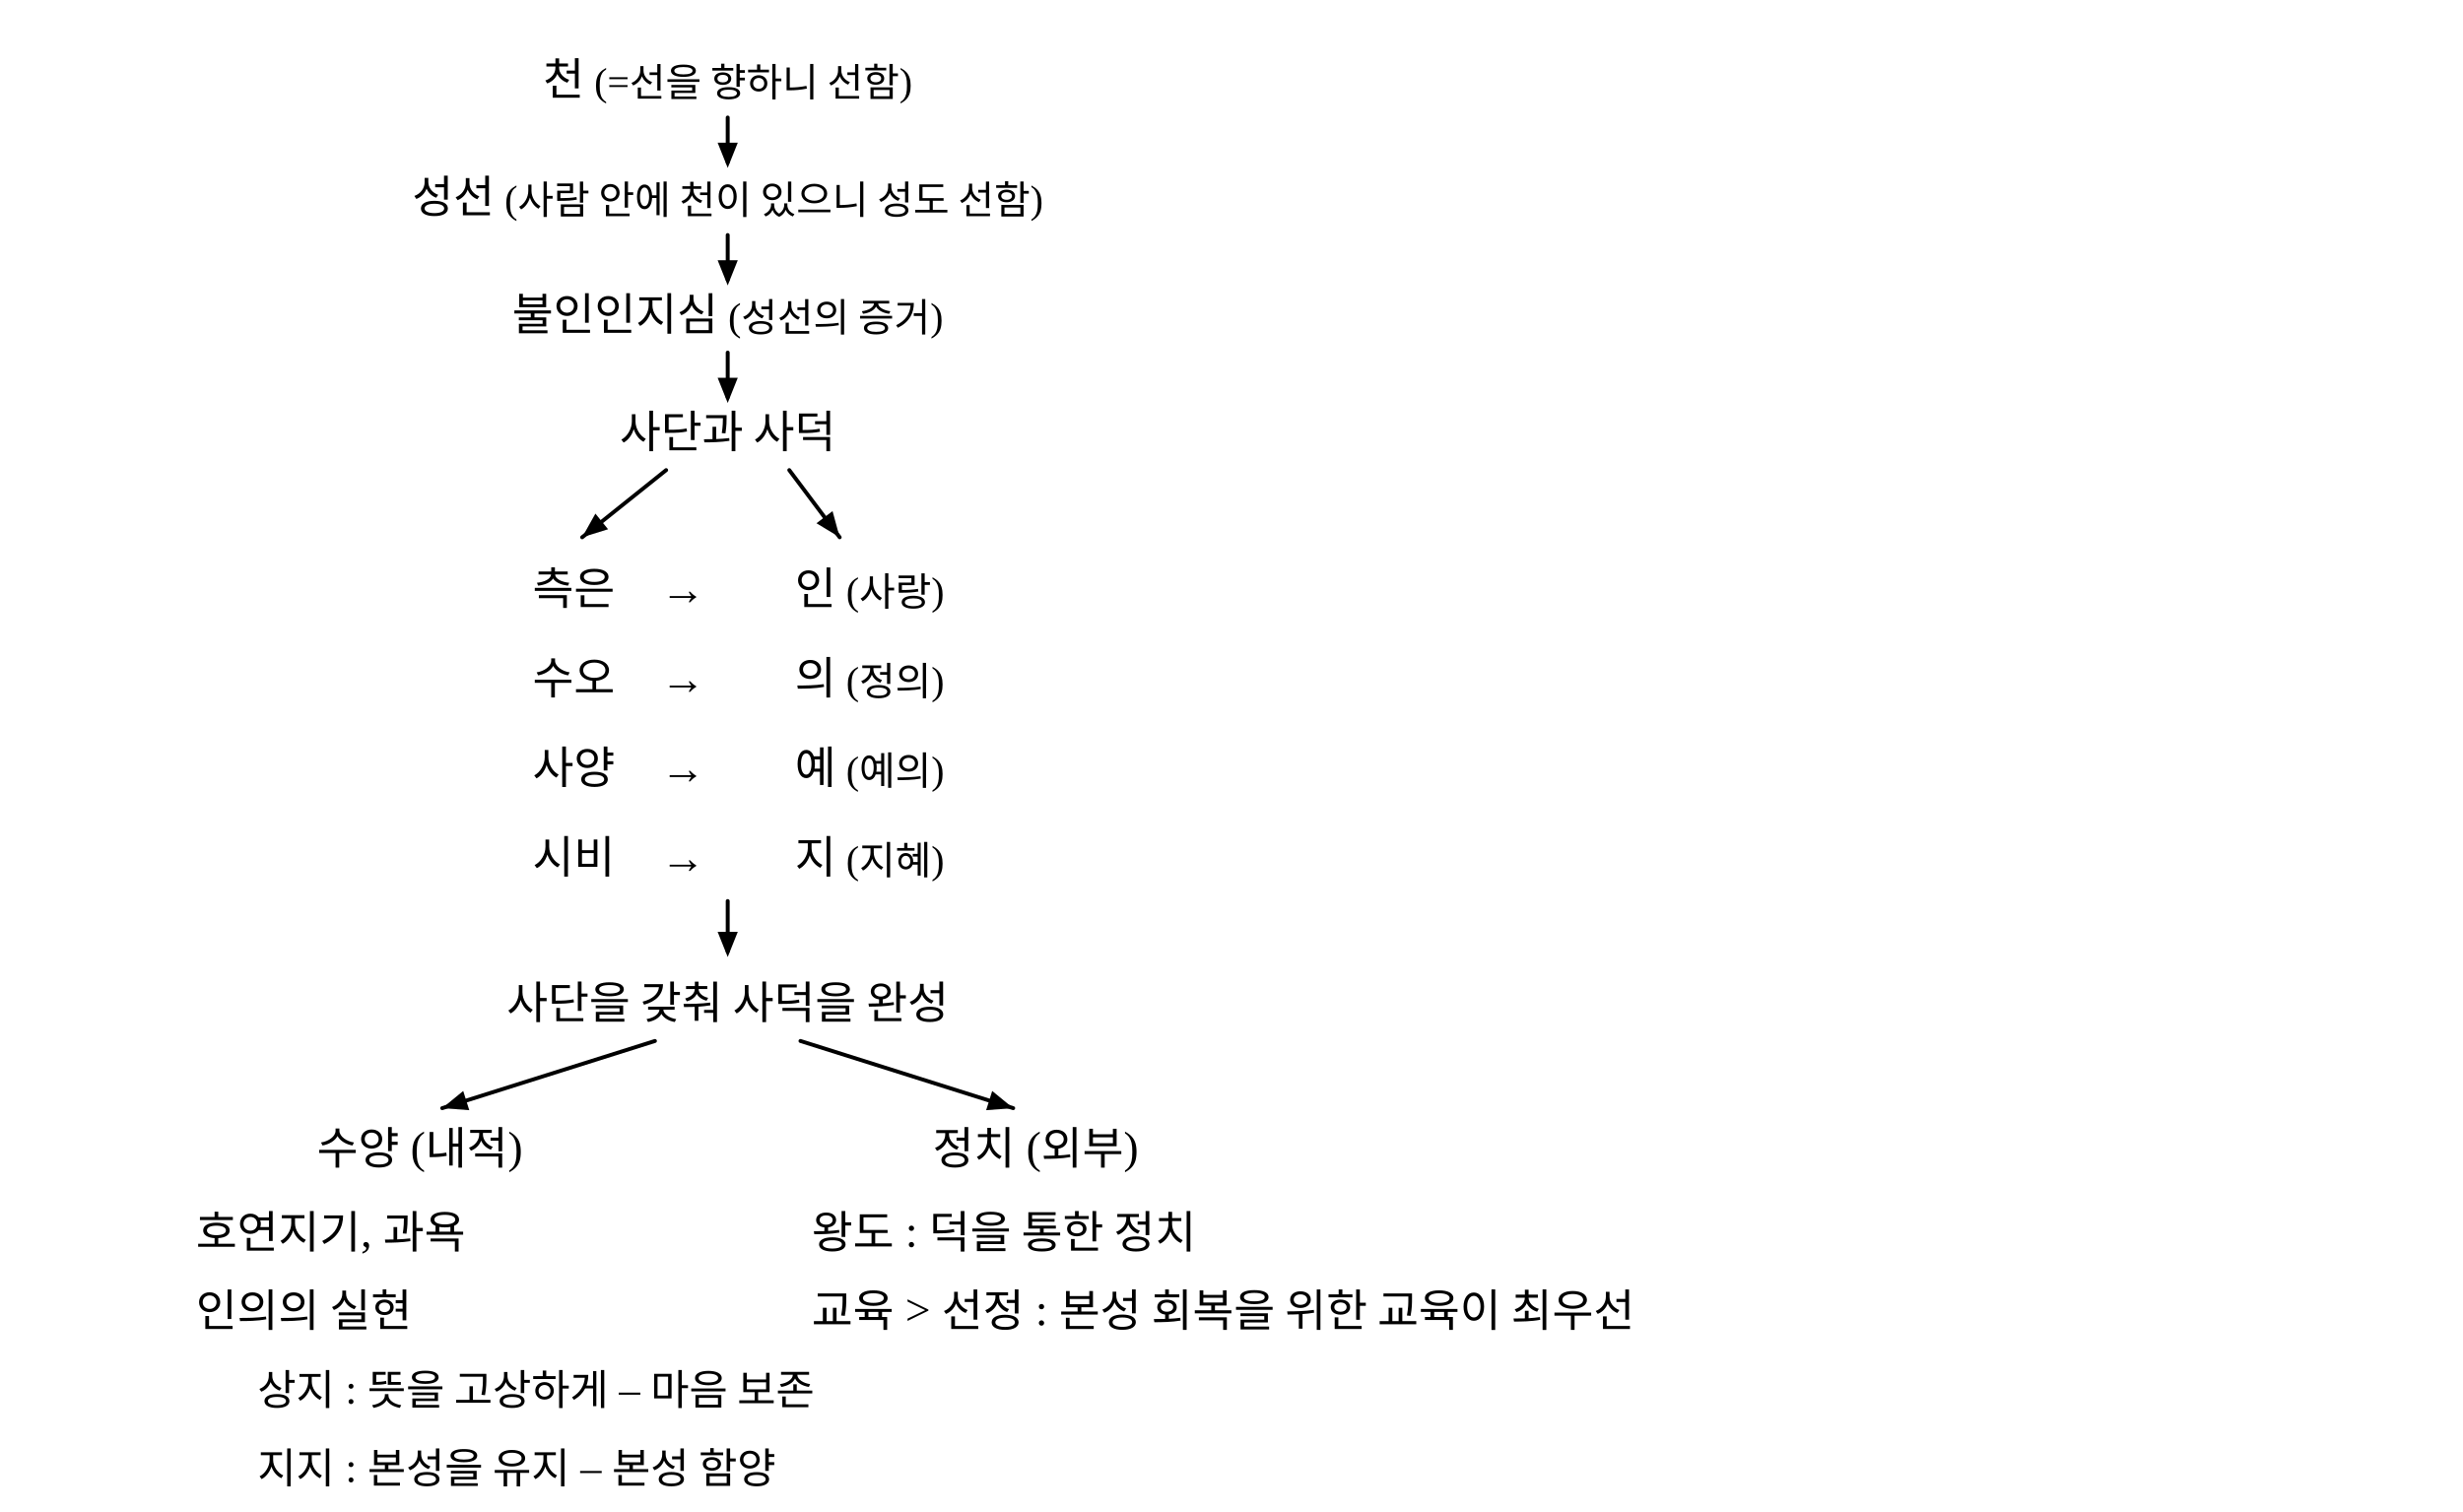
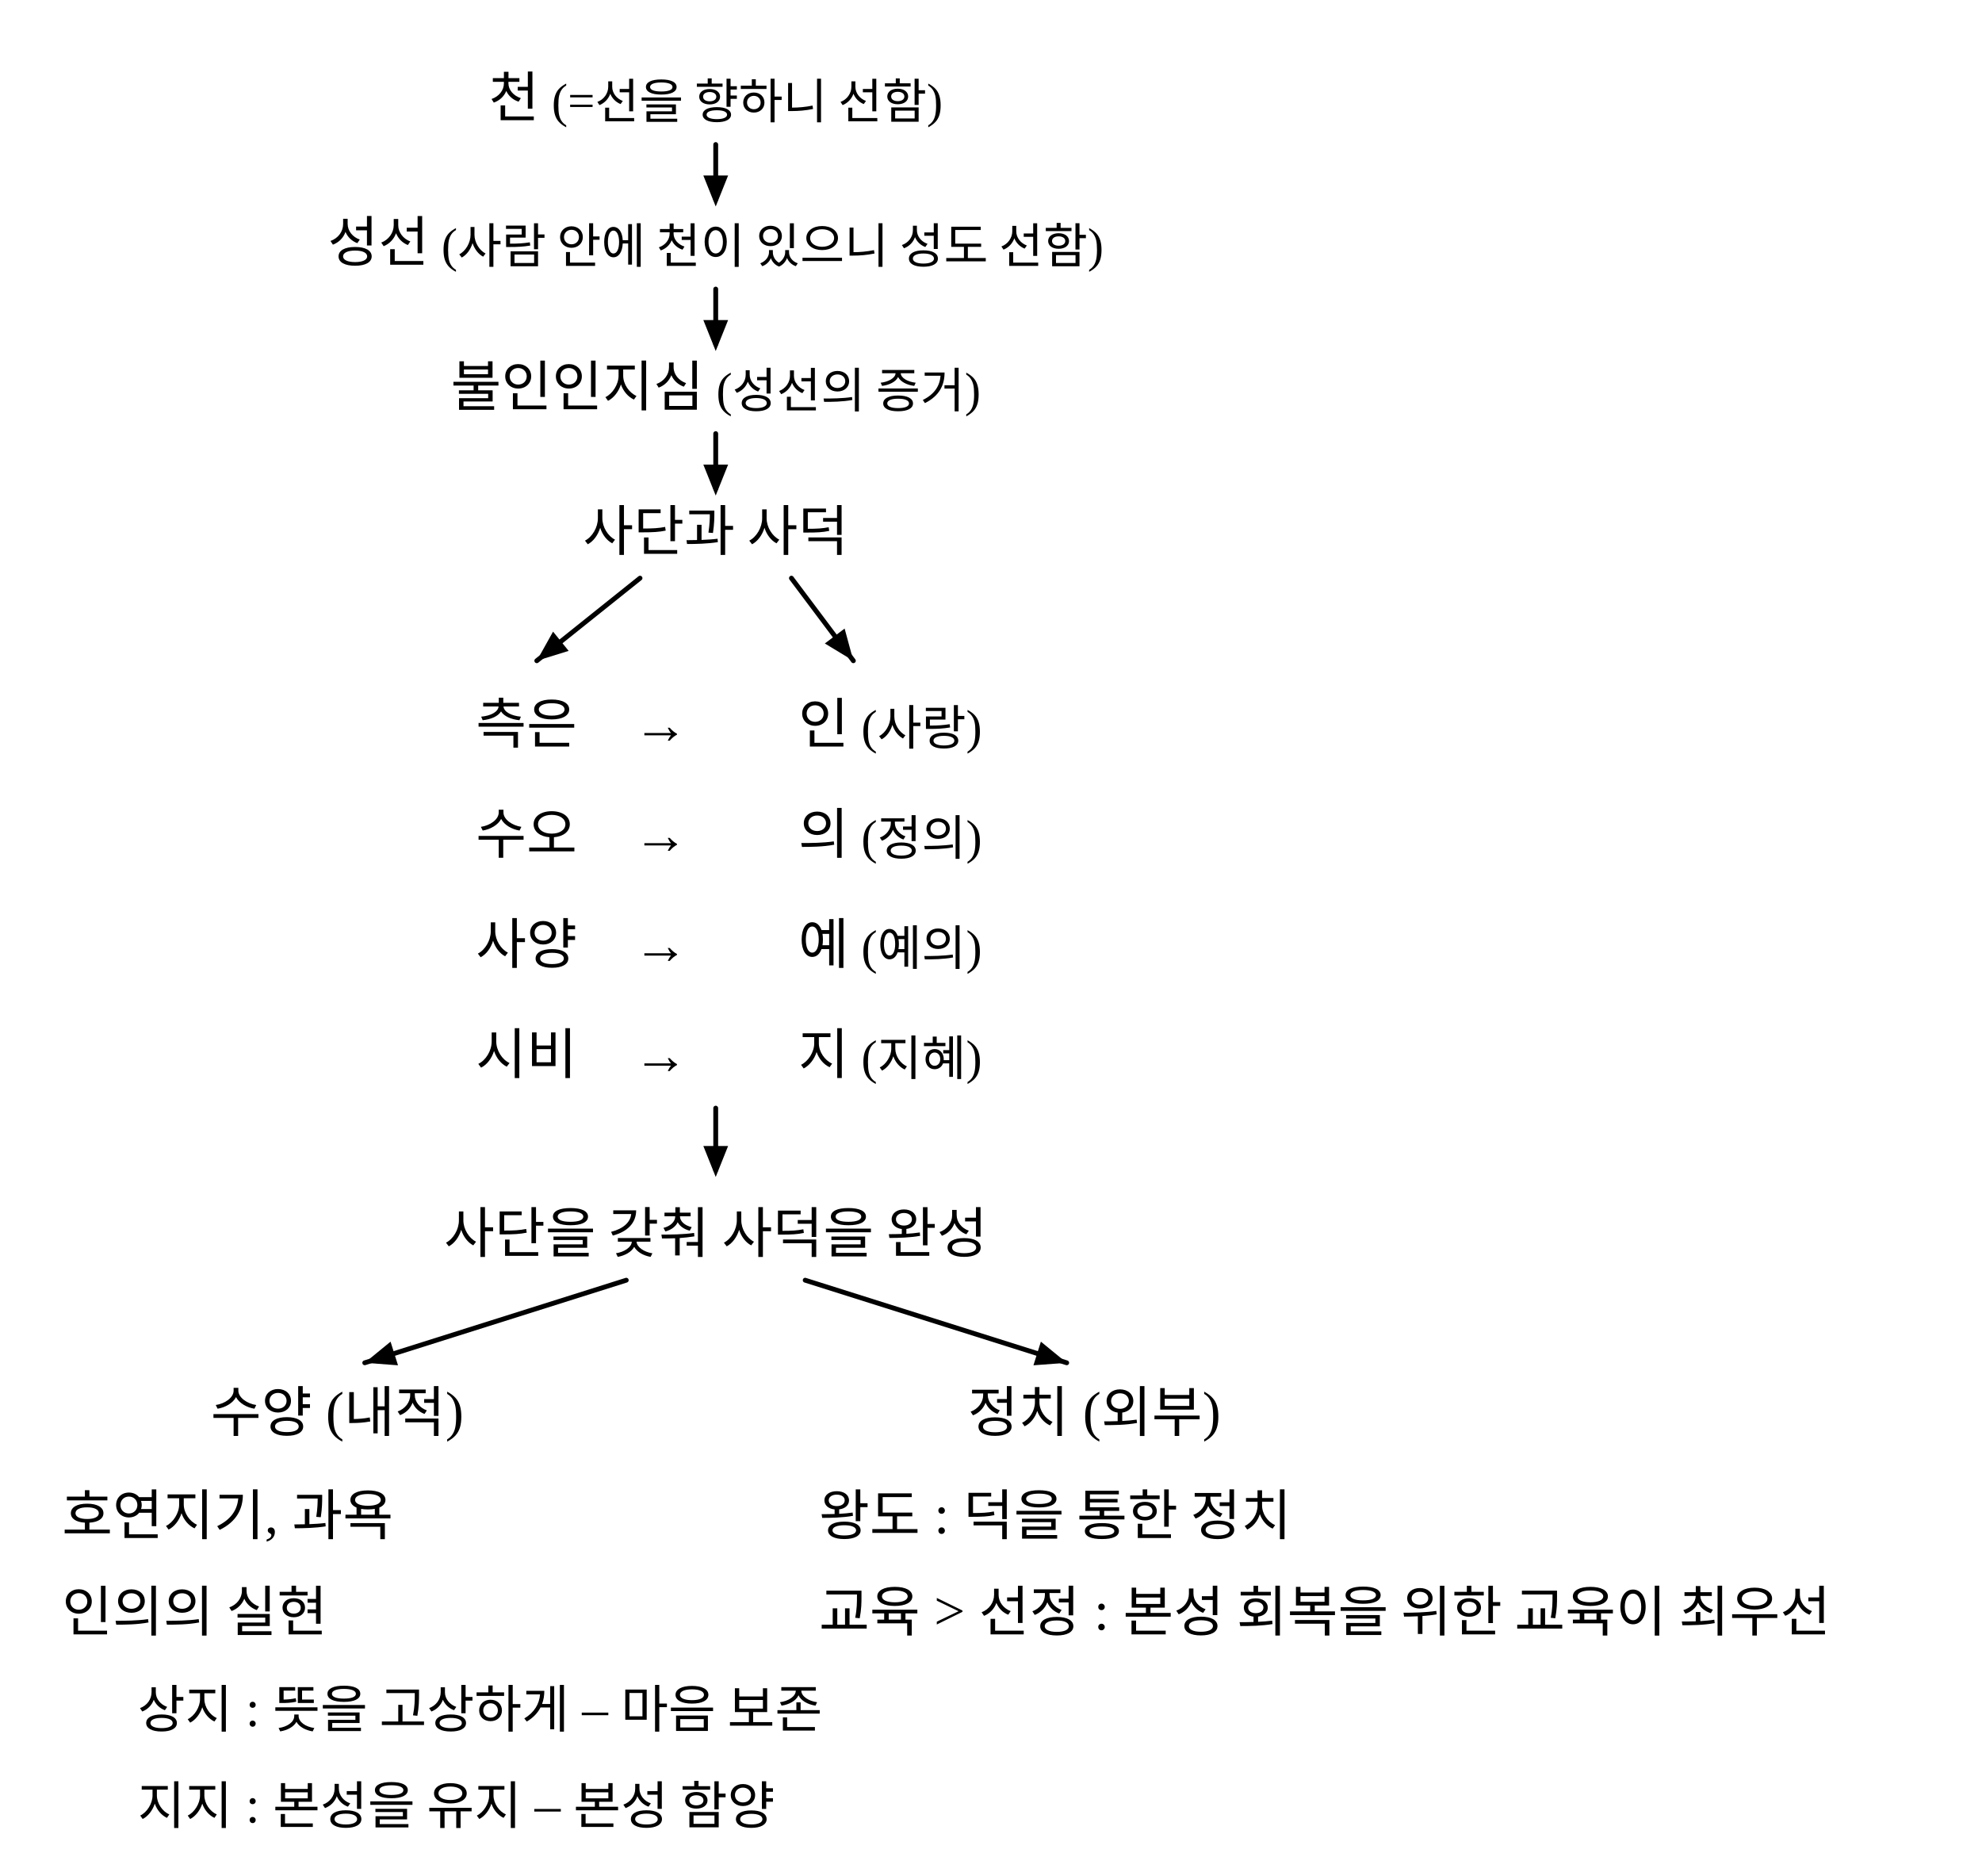
- <svg xmlns="http://www.w3.org/2000/svg" viewBox="0 0 880 540" width="880" height="540">
+ <svg xmlns="http://www.w3.org/2000/svg" viewBox="52 0 576 545" width="576" height="545">
  <g stroke="currentColor" stroke-width="1.4" fill="none" stroke-linecap="round">
    <line x1="260" y1="42" x2="260" y2="58" />
    <line x1="260" y1="84" x2="260" y2="100" />
    <line x1="260" y1="126" x2="260" y2="142" />
    <line x1="238" y1="168" x2="208" y2="192" />
    <line x1="282" y1="168" x2="300" y2="192" />
    <line x1="260" y1="322" x2="260" y2="340" />
    <line x1="234" y1="372" x2="158" y2="396" />
    <line x1="286" y1="372" x2="362" y2="396" />
  </g>
  <g fill="currentColor">
    <path d="M0,0 L-9,-3.6 L-9,3.6 Z" transform="translate(260,60) rotate(90)" />
    <path d="M0,0 L-9,-3.6 L-9,3.6 Z" transform="translate(260,102) rotate(90)" />
    <path d="M0,0 L-9,-3.6 L-9,3.6 Z" transform="translate(260,144) rotate(90)" />
    <path d="M0,0 L-9,-3.6 L-9,3.6 Z" transform="translate(208,192) rotate(141)" />
    <path d="M0,0 L-9,-3.6 L-9,3.6 Z" transform="translate(300,192) rotate(53)" />
    <path d="M0,0 L-9,-3.6 L-9,3.6 Z" transform="translate(260,342) rotate(90)" />
    <path d="M0,0 L-9,-3.6 L-9,3.6 Z" transform="translate(158,396) rotate(162.5)" />
    <path d="M0,0 L-9,-3.6 L-9,3.6 Z" transform="translate(362,396) rotate(17.5)" />
  </g>
  <g fill="currentColor" font-size="16">
    <g text-anchor="middle">
      <text x="260" y="34">천 <tspan font-size="14">(=선을 향하니 선함)</tspan>
      </text>
      <text x="260" y="76">성선 <tspan font-size="14">(사람 안에 천이 있으니 성도 선함)</tspan>
      </text>
      <text x="260" y="118">불인인지심 <tspan font-size="14">(성선의 증거)</tspan>
      </text>
      <text x="260" y="160">사단과 사덕</text>
      <text x="205" y="216">측은</text>
      <text x="205" y="248">수오</text>
      <text x="205" y="280">사양</text>
      <text x="205" y="312">시비</text>
      <text x="244" y="216">→</text>
      <text x="244" y="248">→</text>
      <text x="244" y="280">→</text>
      <text x="244" y="312">→</text>
      <text x="260" y="364">사단을 갖춰 사덕을 완성</text>
      <text x="150" y="416" font-weight="500">수양 (내적)</text>
      <text x="370" y="416" font-weight="500">정치 (외부)</text>
    </g>
    <text x="284" y="216">인 <tspan font-size="14">(사랑)</tspan>
    </text>
    <text x="284" y="248">의 <tspan font-size="14">(정의)</tspan>
    </text>
    <text x="284" y="280">예 <tspan font-size="14">(예의)</tspan>
    </text>
    <text x="284" y="312">지 <tspan font-size="14">(지혜)</tspan>
    </text>
    <text x="70" y="446">호연지기, 과욕</text>
    <text x="70" y="474">인의의 실현</text>
    <text x="92" y="502" font-size="15">상지 : 뜻을 고상하게 – 마음 보존</text>
    <text x="92" y="530" font-size="15">지지 : 본성을 유지 – 본성 함양</text>
    <text x="290" y="446">왕도 : 덕을 통한 정치</text>
    <text x="290" y="474">교육 &gt; 선정 : 본성 회복을 위한 교육이 최우선</text>
  </g>
</svg>
